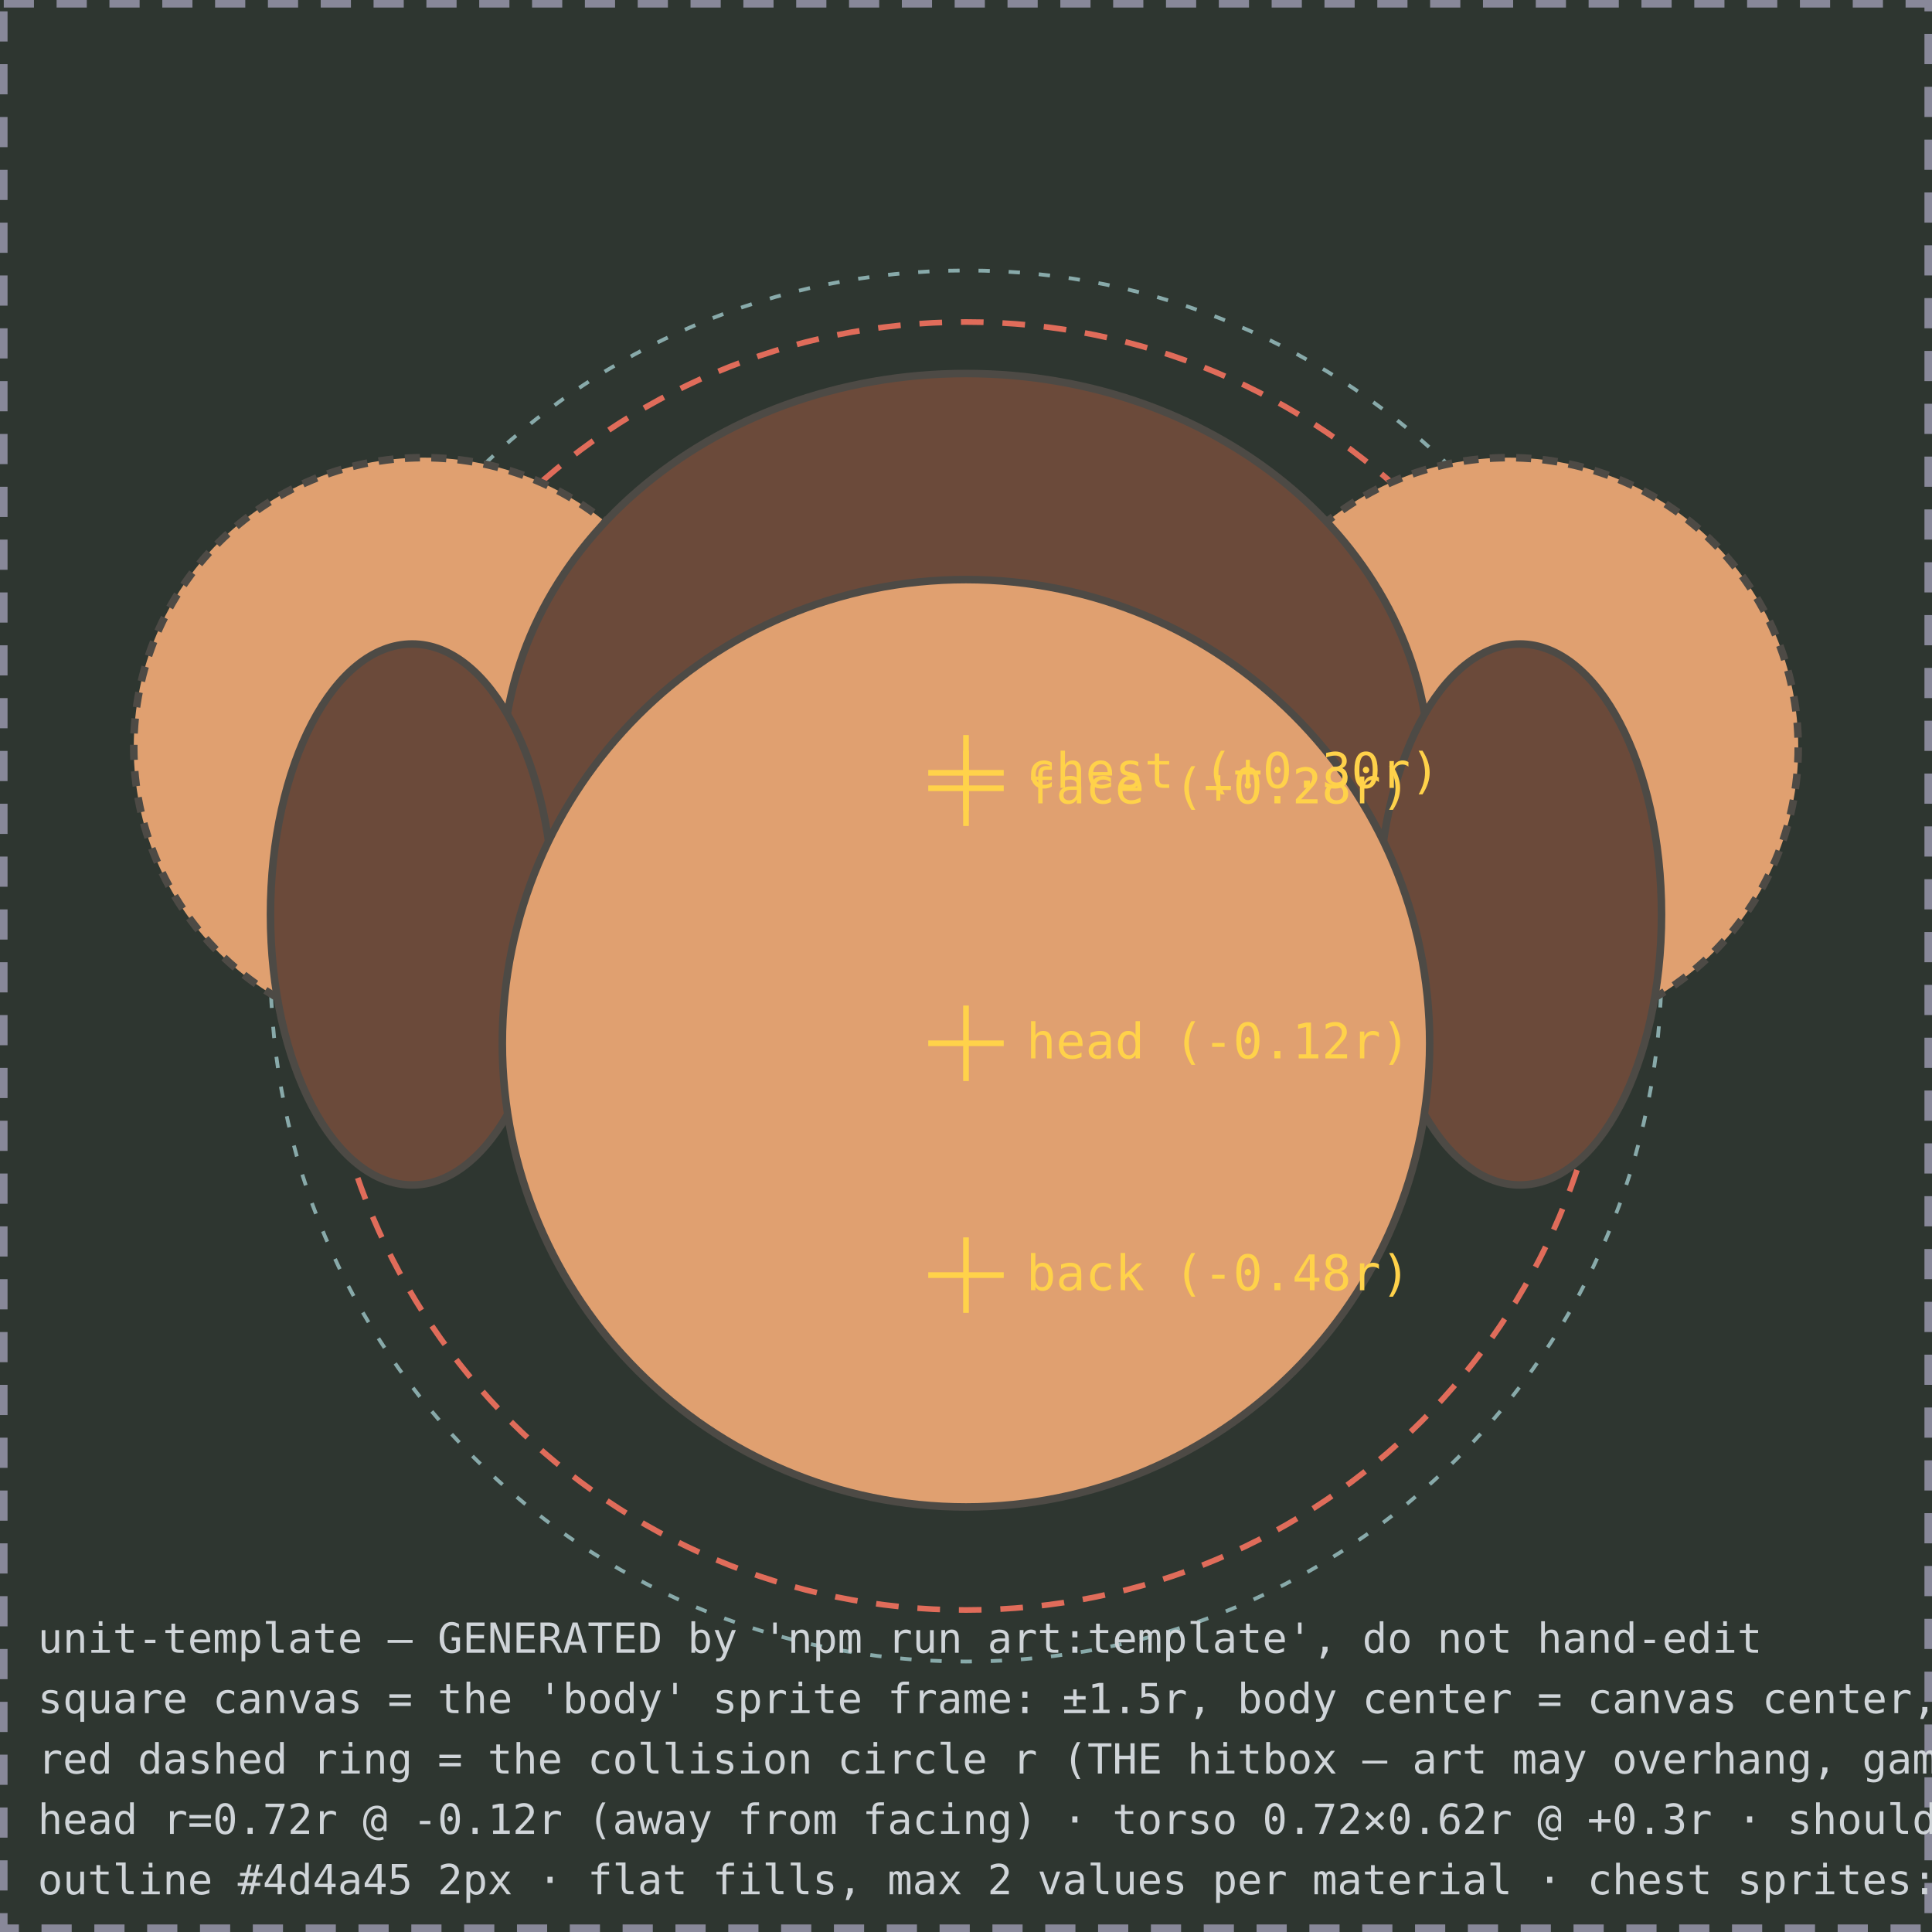
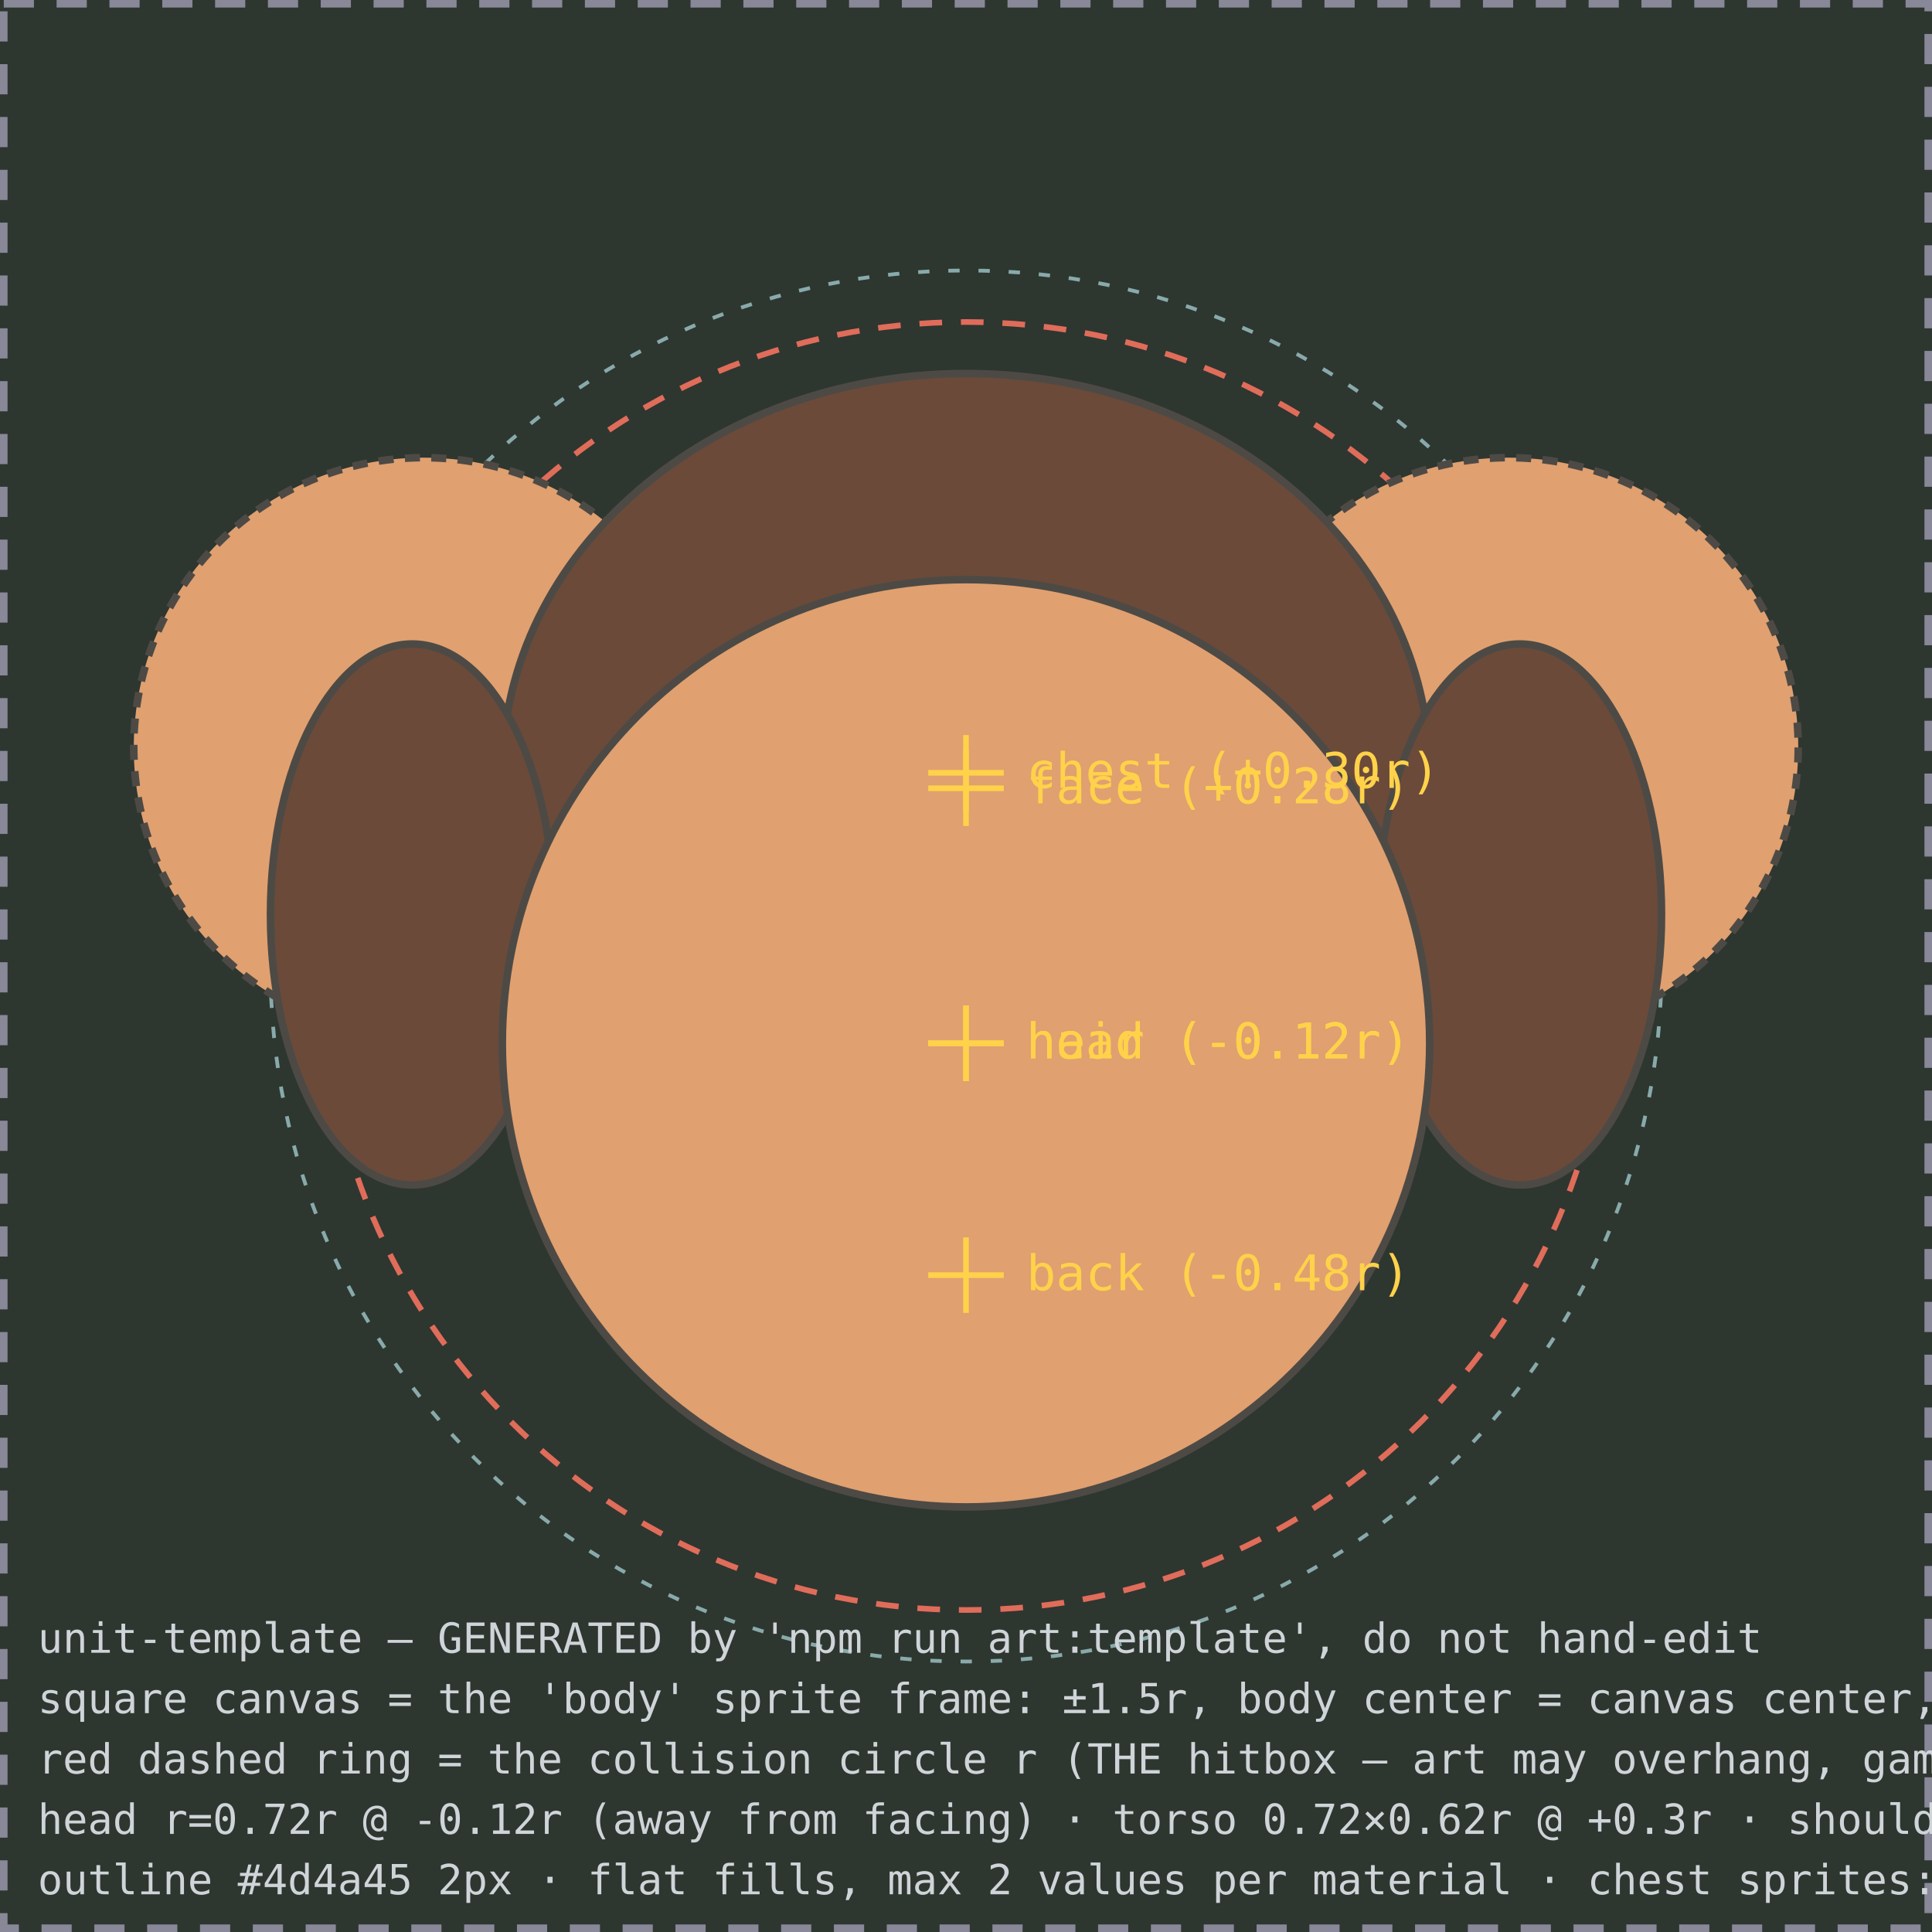
<svg xmlns="http://www.w3.org/2000/svg" width="512" height="512" viewBox="0 0 512 512">
  <rect x="0" y="0" width="512" height="512" fill="#2e3630" />
  <rect x="1" y="1" width="510" height="510" fill="none" stroke="#889" stroke-width="2" stroke-dasharray="8 6" />
  <circle cx="256" cy="256" r="170.667" fill="none" stroke="#e06c5a" stroke-width="1.5" stroke-dasharray="6 5" />
  <circle cx="256" cy="256" r="184.32" fill="none" stroke="#8aa" stroke-width="1" stroke-dasharray="3 5" />
  <line x1="242" y1="256" x2="270" y2="256" stroke="#e6e6e6" stroke-width="1" />
  <line x1="256" y1="242" x2="256" y2="270" stroke="#e6e6e6" stroke-width="1" />
  <line x1="109.227" y1="242.347" x2="112.248" y2="198.082" stroke="#6b4a3a" stroke-width="51.2" stroke-linecap="round" stroke-dasharray="8 6" />
  <circle cx="112.248" cy="198.082" r="76.8" fill="#e0a070" stroke="#4d4a45" stroke-width="2" stroke-dasharray="4 3" />
  <line x1="402.773" y1="242.347" x2="399.752" y2="198.082" stroke="#6b4a3a" stroke-width="51.2" stroke-linecap="round" stroke-dasharray="8 6" />
  <circle cx="399.752" cy="198.082" r="76.8" fill="#e0a070" stroke="#4d4a45" stroke-width="2" stroke-dasharray="4 3" />
  <ellipse cx="256" cy="204.8" rx="122.88" ry="105.813" fill="#6b4a3a" stroke="#4d4a45" stroke-width="2" />
  <ellipse cx="109.227" cy="242.347" rx="37.547" ry="71.68" fill="#6b4a3a" stroke="#4d4a45" stroke-width="2" />
  <ellipse cx="402.773" cy="242.347" rx="37.547" ry="71.68" fill="#6b4a3a" stroke="#4d4a45" stroke-width="2" />
  <circle cx="256" cy="276.48" r="122.88" fill="#e0a070" stroke="#4d4a45" stroke-width="2" />
  <line x1="246" y1="276.48" x2="266" y2="276.48" stroke="#ffd24a" stroke-width="1.5" />
  <line x1="256" y1="266.48" x2="256" y2="286.48" stroke="#ffd24a" stroke-width="1.5" />
  <text x="272" y="280.48" fill="#ffd24a" font-family="monospace" font-size="13">head (-0.12r)</text>
+   <line x1="246" y1="276.48" x2="266" y2="276.48" stroke="#ffd24a" stroke-width="1.5" />
+   <line x1="256" y1="266.48" x2="256" y2="286.48" stroke="#ffd24a" stroke-width="1.5" />
+   <text x="272" y="280.48" fill="#ffd24a" font-family="monospace" font-size="13">hair (-0.12r)</text>
  <line x1="246" y1="208.896" x2="266" y2="208.896" stroke="#ffd24a" stroke-width="1.5" />
  <line x1="256" y1="198.896" x2="256" y2="218.896" stroke="#ffd24a" stroke-width="1.5" />
  <text x="272" y="212.896" fill="#ffd24a" font-family="monospace" font-size="13">face (+0.28r)</text>
  <line x1="246" y1="204.8" x2="266" y2="204.8" stroke="#ffd24a" stroke-width="1.5" />
  <line x1="256" y1="194.8" x2="256" y2="214.8" stroke="#ffd24a" stroke-width="1.5" />
  <text x="272" y="208.8" fill="#ffd24a" font-family="monospace" font-size="13">chest (+0.30r)</text>
  <line x1="246" y1="337.92" x2="266" y2="337.92" stroke="#ffd24a" stroke-width="1.5" />
  <line x1="256" y1="327.92" x2="256" y2="347.92" stroke="#ffd24a" stroke-width="1.5" />
  <text x="272" y="341.92" fill="#ffd24a" font-family="monospace" font-size="13">back (-0.48r)</text>
  <text x="10" y="438" fill="#cfd4d8" font-family="monospace" font-size="11">unit-template — GENERATED by 'npm run art:template', do not hand-edit</text>
  <text x="10" y="454" fill="#cfd4d8" font-family="monospace" font-size="11">square canvas = the 'body' sprite frame: ±1.5r, body center = canvas center, FORWARD = UP</text>
  <text x="10" y="470" fill="#cfd4d8" font-family="monospace" font-size="11">red dashed ring = the collision circle r (THE hitbox — art may overhang, gameplay reads this)</text>
  <text x="10" y="486" fill="#cfd4d8" font-family="monospace" font-size="11">head r=0.72r @ -0.12r (away from facing) · torso 0.72×0.62r @ +0.3r · shoulders 0.22×0.42r @ ±0.86r</text>
  <text x="10" y="502" fill="#cfd4d8" font-family="monospace" font-size="11">outline #4d4a45 2px · flat fills, max 2 values per material · chest sprites: transparent head cutout</text>
</svg>
